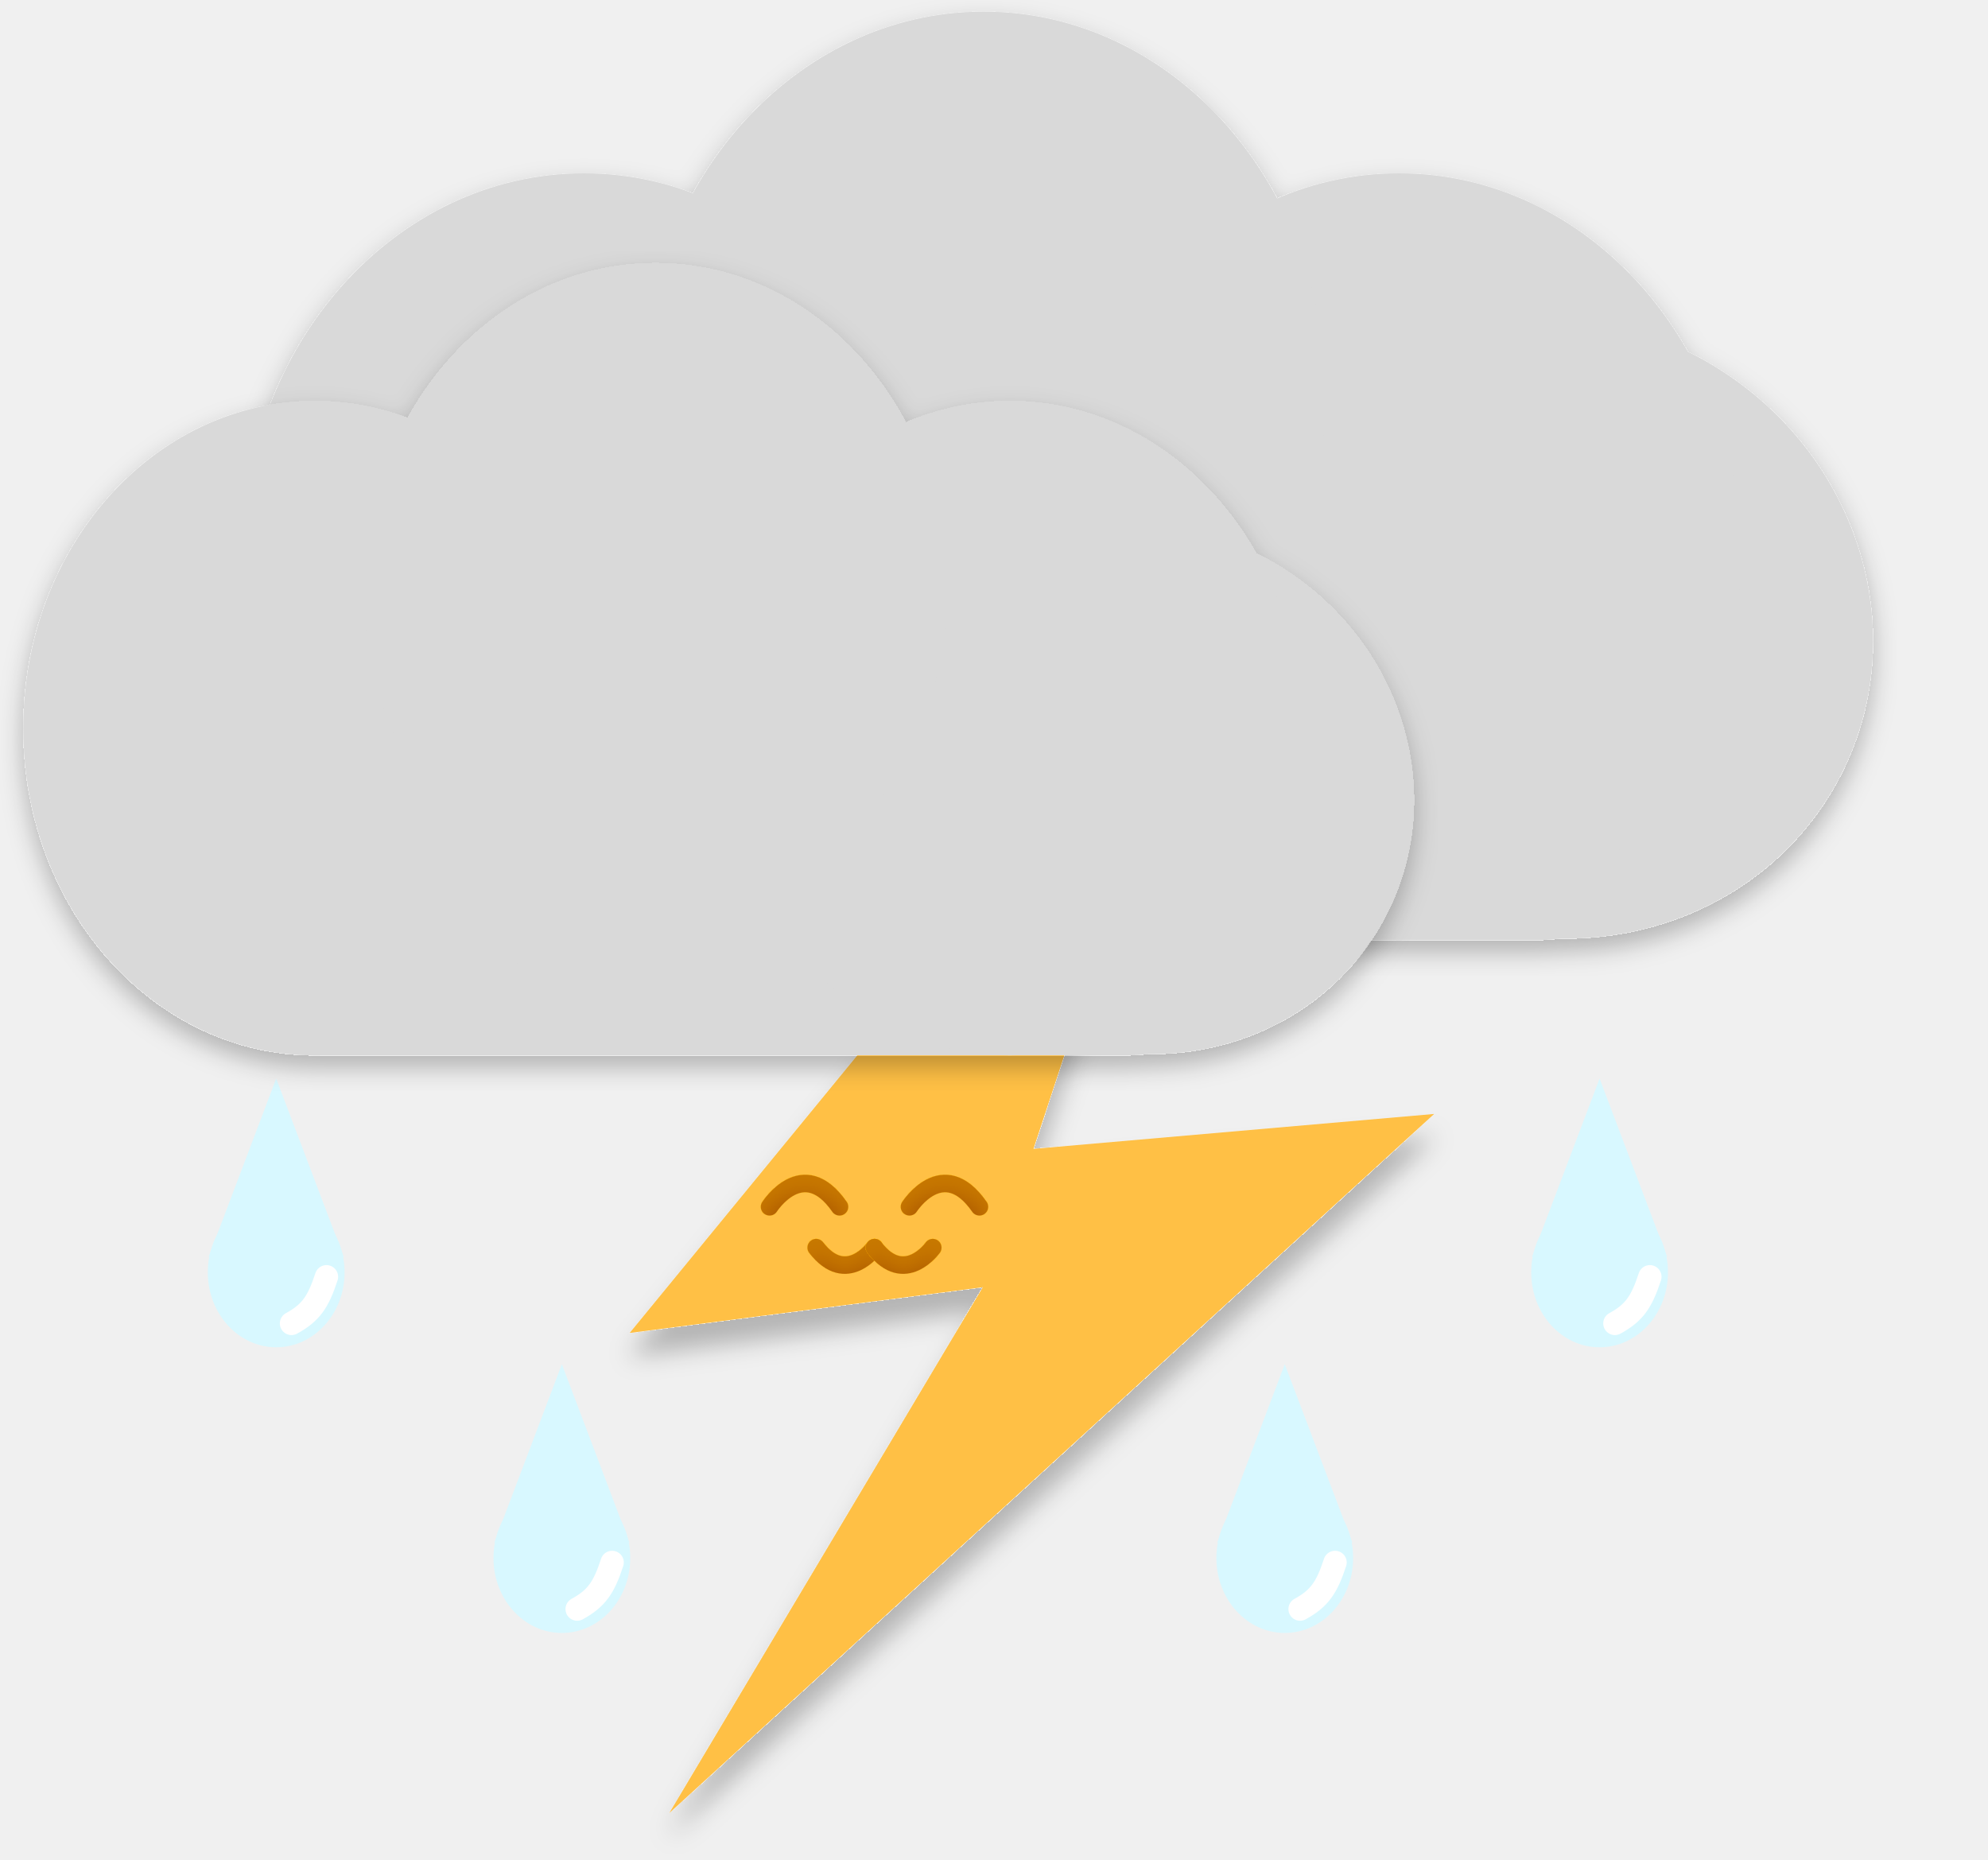
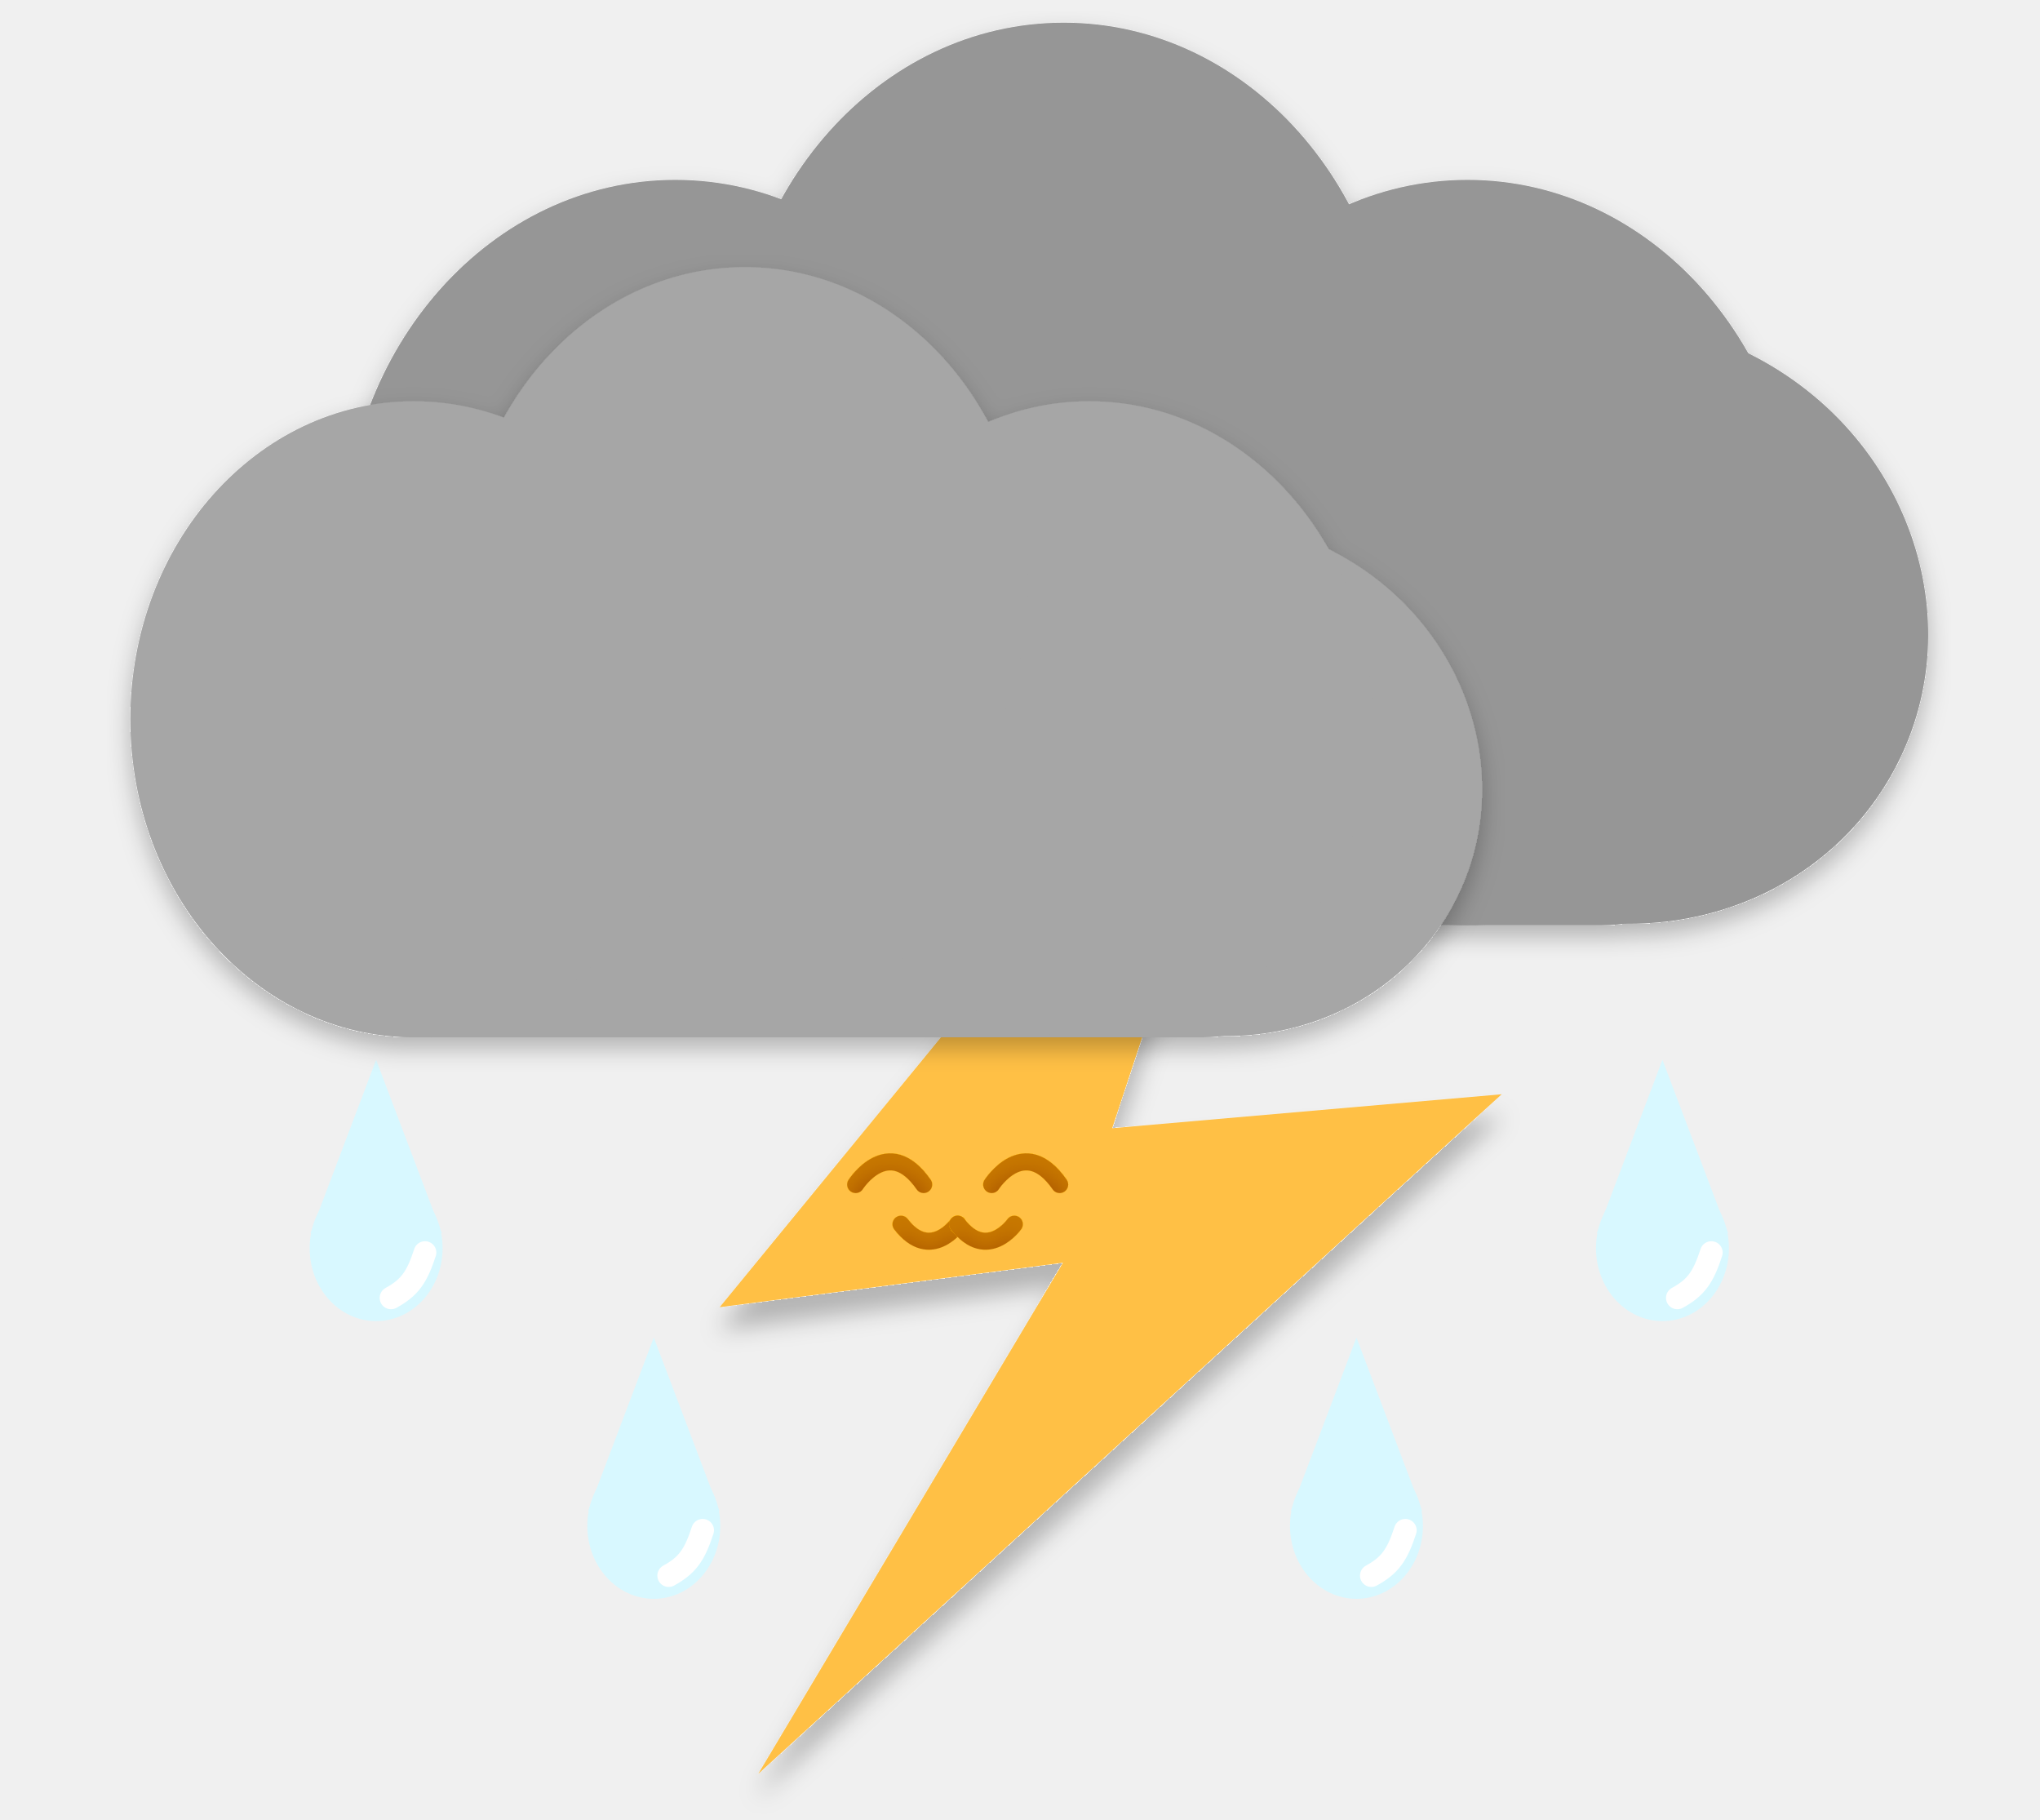
- <svg xmlns="http://www.w3.org/2000/svg" width="341" height="319" viewBox="0 0 341 319" fill="none">
-   <path d="M47.375 185L58.958 215.583H35.792L47.375 185Z" fill="#D8F8FF" />
-   <ellipse cx="47.375" cy="218.242" rx="11.729" ry="12.854" fill="#D8F8FF" />
-   <path d="M56 219C54.578 223.352 53.321 225.179 50 227" stroke="white" stroke-width="4" stroke-linecap="round" />
-   <path d="M96.375 234L107.958 264.583H84.792L96.375 234Z" fill="#D8F8FF" />
-   <ellipse cx="96.375" cy="267.242" rx="11.729" ry="12.854" fill="#D8F8FF" />
-   <path d="M105 268C103.578 272.352 102.32 274.179 99 276" stroke="white" stroke-width="4" stroke-linecap="round" />
-   <path d="M220.375 234L231.958 264.583H208.792L220.375 234Z" fill="#D8F8FF" />
-   <ellipse cx="220.375" cy="267.242" rx="11.729" ry="12.854" fill="#D8F8FF" />
-   <path d="M229 268C227.578 272.352 226.32 274.179 223 276" stroke="white" stroke-width="4" stroke-linecap="round" />
-   <path d="M274.375 185L285.958 215.583H262.792L274.375 185Z" fill="#D8F8FF" />
-   <ellipse cx="274.375" cy="218.242" rx="11.729" ry="12.854" fill="#D8F8FF" />
-   <path d="M283 219C281.578 223.352 280.32 225.179 277 227" stroke="white" stroke-width="4" stroke-linecap="round" />
+ <svg xmlns="http://www.w3.org/2000/svg" width="360" height="321" viewBox="0 0 360 321" fill="none">
+   <path d="M66.375 187L77.958 217.583H54.792L66.375 187Z" fill="#D8F8FF" />
+   <ellipse cx="66.375" cy="220.242" rx="11.729" ry="12.854" fill="#D8F8FF" />
+   <path d="M75 221C73.578 225.352 72.32 227.179 69 229" stroke="white" stroke-width="4" stroke-linecap="round" />
+   <path d="M115.375 236L126.958 266.583H103.792L115.375 236Z" fill="#D8F8FF" />
+   <ellipse cx="115.375" cy="269.242" rx="11.729" ry="12.854" fill="#D8F8FF" />
+   <path d="M124 270C122.578 274.352 121.32 276.179 118 278" stroke="white" stroke-width="4" stroke-linecap="round" />
+   <path d="M239.375 236L250.958 266.583H227.792L239.375 236Z" fill="#D8F8FF" />
+   <ellipse cx="239.375" cy="269.242" rx="11.729" ry="12.854" fill="#D8F8FF" />
+   <path d="M248 270C246.578 274.352 245.32 276.179 242 278" stroke="white" stroke-width="4" stroke-linecap="round" />
+   <path d="M293.375 187L304.958 217.583H281.792L293.375 187Z" fill="#D8F8FF" />
+   <ellipse cx="293.375" cy="220.242" rx="11.729" ry="12.854" fill="#D8F8FF" />
+   <path d="M302 221C300.578 225.352 299.32 227.179 296 229" stroke="white" stroke-width="4" stroke-linecap="round" />
  <g filter="url(#filter0_d_21_4)">
-     <path d="M108 228.64L154.724 171.668L203.35 118L177.272 197.058L246 191.072L114.791 311L168.579 220.796L108 228.64Z" fill="#FFC045" />
+     <path d="M127 230.64L173.724 173.668L222.35 120L196.272 199.058L265 193.072L133.791 313L187.579 222.796L127 230.64Z" fill="#FFC045" />
  </g>
  <g filter="url(#filter1_d_21_4)">
-     <rect width="219.185" height="55.471" rx="27.736" transform="matrix(-1 0 0 1 291.39 105.785)" fill="#D9D9D9" />
-     <ellipse cx="55.705" cy="52.786" rx="55.705" ry="52.786" transform="matrix(-0.867811 -0.496895 -0.502985 0.864295 341 89.6807)" fill="#D9D9D9" />
-     <ellipse cx="58.63" cy="65.76" rx="58.63" ry="65.76" transform="matrix(-1 0 0 1 298.606 29.7357)" fill="#D9D9D9" />
-     <ellipse cx="58.63" cy="65.76" rx="58.63" ry="65.76" transform="matrix(-1 0 0 1 158.797 29.7357)" fill="#D9D9D9" />
-     <ellipse cx="58.63" cy="65.76" rx="58.63" ry="65.76" transform="matrix(-1 0 0 1 227.349 2)" fill="#D9D9D9" />
+     <rect width="219.185" height="55.471" rx="27.736" transform="matrix(-1 0 0 1 310.39 107.785)" fill="#969696" />
+     <ellipse cx="55.705" cy="52.786" rx="55.705" ry="52.786" transform="matrix(-0.867811 -0.496895 -0.502985 0.864295 360 91.6807)" fill="#969696" />
+     <ellipse cx="58.63" cy="65.76" rx="58.63" ry="65.76" transform="matrix(-1 0 0 1 317.606 31.7357)" fill="#969696" />
+     <ellipse cx="58.63" cy="65.76" rx="58.63" ry="65.76" transform="matrix(-1 0 0 1 177.797 31.7357)" fill="#969696" />
+     <ellipse cx="58.63" cy="65.76" rx="58.63" ry="65.76" transform="matrix(-1 0 0 1 246.349 4)" fill="#969696" />
  </g>
  <g filter="url(#filter2_d_21_4)">
-     <rect width="186.903" height="47.331" rx="23.666" transform="matrix(-1 0 0 1 217.054 133.691)" fill="#D9D9D9" />
-     <ellipse cx="47.508" cy="45.033" rx="47.508" ry="45.033" transform="matrix(-0.867676 -0.497131 -0.502748 0.864433 259.357 119.95)" fill="#D9D9D9" />
-     <ellipse cx="49.995" cy="56.11" rx="49.995" ry="56.11" transform="matrix(-1 0 0 1 223.207 68.8017)" fill="#D9D9D9" />
-     <ellipse cx="49.995" cy="56.11" rx="49.995" ry="56.11" transform="matrix(-1 0 0 1 103.989 68.8017)" fill="#D9D9D9" />
-     <ellipse cx="49.995" cy="56.11" rx="49.995" ry="56.11" transform="matrix(-1 0 0 1 162.444 45.1361)" fill="#D9D9D9" />
+     <rect width="186.903" height="47.331" rx="23.666" transform="matrix(-1 0 0 1 236.054 135.691)" fill="#A6A6A6" />
+     <ellipse cx="47.508" cy="45.033" rx="47.508" ry="45.033" transform="matrix(-0.867676 -0.497131 -0.502748 0.864433 278.357 121.95)" fill="#A6A6A6" />
+     <ellipse cx="49.995" cy="56.11" rx="49.995" ry="56.11" transform="matrix(-1 0 0 1 242.207 70.8017)" fill="#A6A6A6" />
+     <ellipse cx="49.995" cy="56.11" rx="49.995" ry="56.11" transform="matrix(-1 0 0 1 122.989 70.8017)" fill="#A6A6A6" />
+     <ellipse cx="49.995" cy="56.11" rx="49.995" ry="56.11" transform="matrix(-1 0 0 1 181.444 47.1361)" fill="#A6A6A6" />
  </g>
  <g filter="url(#filter3_i_21_4)">
-     <path d="M132 207C132 207 137.753 198 144 207" stroke="#A24D00" stroke-width="3" stroke-linecap="round" />
+     <path d="M151 209C151 209 156.753 200 163 209" stroke="#A24D00" stroke-width="3" stroke-linecap="round" />
  </g>
  <g filter="url(#filter4_i_21_4)">
-     <path d="M150 214C150 214 145.205 220.75 140 214" stroke="#A24D00" stroke-width="3" stroke-linecap="round" />
+     <path d="M169 216C169 216 164.205 222.75 159 216" stroke="#A24D00" stroke-width="3" stroke-linecap="round" />
  </g>
  <g filter="url(#filter5_i_21_4)">
-     <path d="M160 214C160 214 155.205 220.75 150 214" stroke="#A24D00" stroke-width="3" stroke-linecap="round" />
+     <path d="M179 216C179 216 174.205 222.75 169 216" stroke="#A24D00" stroke-width="3" stroke-linecap="round" />
  </g>
  <g filter="url(#filter6_i_21_4)">
-     <path d="M156 207C156 207 161.753 198 168 207" stroke="#A24D00" stroke-width="3" stroke-linecap="round" />
+     <path d="M175 209C175 209 180.753 200 187 209" stroke="#A24D00" stroke-width="3" stroke-linecap="round" />
  </g>
  <defs>
-     <filter id="filter0_d_21_4" x="104" y="118" width="146" height="201" filterUnits="userSpaceOnUse" color-interpolation-filters="sRGB">
+     <filter id="filter0_d_21_4" x="123" y="120" width="146" height="201" filterUnits="userSpaceOnUse" color-interpolation-filters="sRGB">
      <feFlood flood-opacity="0" result="BackgroundImageFix" />
      <feColorMatrix in="SourceAlpha" type="matrix" values="0 0 0 0 0 0 0 0 0 0 0 0 0 0 0 0 0 0 127 0" result="hardAlpha" />
      <feOffset dy="4" />
      <feGaussianBlur stdDeviation="2" />
      <feComposite in2="hardAlpha" operator="out" />
      <feColorMatrix type="matrix" values="0 0 0 0 0 0 0 0 0 0 0 0 0 0 0 0 0 0 0.25 0" />
      <feBlend mode="normal" in2="BackgroundImageFix" result="effect1_dropShadow_21_4" />
      <feBlend mode="normal" in="SourceGraphic" in2="effect1_dropShadow_21_4" result="shape" />
    </filter>
-     <filter id="filter1_d_21_4" x="37.537" y="0" width="287.734" height="167.257" filterUnits="userSpaceOnUse" color-interpolation-filters="sRGB">
+     <filter id="filter1_d_21_4" x="56.537" y="2" width="287.734" height="167.257" filterUnits="userSpaceOnUse" color-interpolation-filters="sRGB">
      <feFlood flood-opacity="0" result="BackgroundImageFix" />
      <feColorMatrix in="SourceAlpha" type="matrix" values="0 0 0 0 0 0 0 0 0 0 0 0 0 0 0 0 0 0 127 0" result="hardAlpha" />
      <feOffset dy="2" />
      <feGaussianBlur stdDeviation="2" />
      <feComposite in2="hardAlpha" operator="out" />
      <feColorMatrix type="matrix" values="0 0 0 0 0 0 0 0 0 0 0 0 0 0 0 0 0 0 0.25 0" />
      <feBlend mode="normal" in2="BackgroundImageFix" result="effect1_dropShadow_21_4" />
      <feBlend mode="normal" in="SourceGraphic" in2="effect1_dropShadow_21_4" result="shape" />
    </filter>
-     <filter id="filter2_d_21_4" x="0" y="43.136" width="246.533" height="143.886" filterUnits="userSpaceOnUse" color-interpolation-filters="sRGB">
+     <filter id="filter2_d_21_4" x="19" y="45.136" width="246.533" height="143.886" filterUnits="userSpaceOnUse" color-interpolation-filters="sRGB">
      <feFlood flood-opacity="0" result="BackgroundImageFix" />
      <feColorMatrix in="SourceAlpha" type="matrix" values="0 0 0 0 0 0 0 0 0 0 0 0 0 0 0 0 0 0 127 0" result="hardAlpha" />
      <feOffset dy="2" />
      <feGaussianBlur stdDeviation="2" />
      <feComposite in2="hardAlpha" operator="out" />
      <feColorMatrix type="matrix" values="0 0 0 0 0 0 0 0 0 0 0 0 0 0 0 0 0 0 0.25 0" />
      <feBlend mode="normal" in2="BackgroundImageFix" result="effect1_dropShadow_21_4" />
      <feBlend mode="normal" in="SourceGraphic" in2="effect1_dropShadow_21_4" result="shape" />
    </filter>
-     <filter id="filter3_i_21_4" x="130.5" y="201.5" width="15" height="11.001" filterUnits="userSpaceOnUse" color-interpolation-filters="sRGB">
+     <filter id="filter3_i_21_4" x="149.5" y="203.5" width="15" height="11.001" filterUnits="userSpaceOnUse" color-interpolation-filters="sRGB">
      <feFlood flood-opacity="0" result="BackgroundImageFix" />
      <feBlend mode="normal" in="SourceGraphic" in2="BackgroundImageFix" result="shape" />
      <feColorMatrix in="SourceAlpha" type="matrix" values="0 0 0 0 0 0 0 0 0 0 0 0 0 0 0 0 0 0 127 0" result="hardAlpha" />
      <feOffset dy="4" />
      <feGaussianBlur stdDeviation="2" />
      <feComposite in2="hardAlpha" operator="arithmetic" k2="-1" k3="1" />
      <feColorMatrix type="matrix" values="0 0 0 0 1 0 0 0 0 0.72 0 0 0 0 0 0 0 0 0.4 0" />
      <feBlend mode="normal" in2="shape" result="effect1_innerShadow_21_4" />
    </filter>
-     <filter id="filter4_i_21_4" x="138.5" y="212.5" width="13" height="10" filterUnits="userSpaceOnUse" color-interpolation-filters="sRGB">
+     <filter id="filter4_i_21_4" x="157.5" y="214.5" width="13" height="10" filterUnits="userSpaceOnUse" color-interpolation-filters="sRGB">
      <feFlood flood-opacity="0" result="BackgroundImageFix" />
      <feBlend mode="normal" in="SourceGraphic" in2="BackgroundImageFix" result="shape" />
      <feColorMatrix in="SourceAlpha" type="matrix" values="0 0 0 0 0 0 0 0 0 0 0 0 0 0 0 0 0 0 127 0" result="hardAlpha" />
      <feOffset dy="4" />
      <feGaussianBlur stdDeviation="2" />
      <feComposite in2="hardAlpha" operator="arithmetic" k2="-1" k3="1" />
      <feColorMatrix type="matrix" values="0 0 0 0 1 0 0 0 0 0.72 0 0 0 0 0 0 0 0 0.4 0" />
      <feBlend mode="normal" in2="shape" result="effect1_innerShadow_21_4" />
    </filter>
-     <filter id="filter5_i_21_4" x="148.5" y="212.5" width="13" height="10" filterUnits="userSpaceOnUse" color-interpolation-filters="sRGB">
+     <filter id="filter5_i_21_4" x="167.5" y="214.5" width="13" height="10" filterUnits="userSpaceOnUse" color-interpolation-filters="sRGB">
      <feFlood flood-opacity="0" result="BackgroundImageFix" />
      <feBlend mode="normal" in="SourceGraphic" in2="BackgroundImageFix" result="shape" />
      <feColorMatrix in="SourceAlpha" type="matrix" values="0 0 0 0 0 0 0 0 0 0 0 0 0 0 0 0 0 0 127 0" result="hardAlpha" />
      <feOffset dy="4" />
      <feGaussianBlur stdDeviation="2" />
      <feComposite in2="hardAlpha" operator="arithmetic" k2="-1" k3="1" />
      <feColorMatrix type="matrix" values="0 0 0 0 1 0 0 0 0 0.72 0 0 0 0 0 0 0 0 0.4 0" />
      <feBlend mode="normal" in2="shape" result="effect1_innerShadow_21_4" />
    </filter>
-     <filter id="filter6_i_21_4" x="154.5" y="201.5" width="15" height="11.001" filterUnits="userSpaceOnUse" color-interpolation-filters="sRGB">
+     <filter id="filter6_i_21_4" x="173.5" y="203.5" width="15" height="11.001" filterUnits="userSpaceOnUse" color-interpolation-filters="sRGB">
      <feFlood flood-opacity="0" result="BackgroundImageFix" />
      <feBlend mode="normal" in="SourceGraphic" in2="BackgroundImageFix" result="shape" />
      <feColorMatrix in="SourceAlpha" type="matrix" values="0 0 0 0 0 0 0 0 0 0 0 0 0 0 0 0 0 0 127 0" result="hardAlpha" />
      <feOffset dy="4" />
      <feGaussianBlur stdDeviation="2" />
      <feComposite in2="hardAlpha" operator="arithmetic" k2="-1" k3="1" />
      <feColorMatrix type="matrix" values="0 0 0 0 1 0 0 0 0 0.72 0 0 0 0 0 0 0 0 0.4 0" />
      <feBlend mode="normal" in2="shape" result="effect1_innerShadow_21_4" />
    </filter>
  </defs>
</svg>
